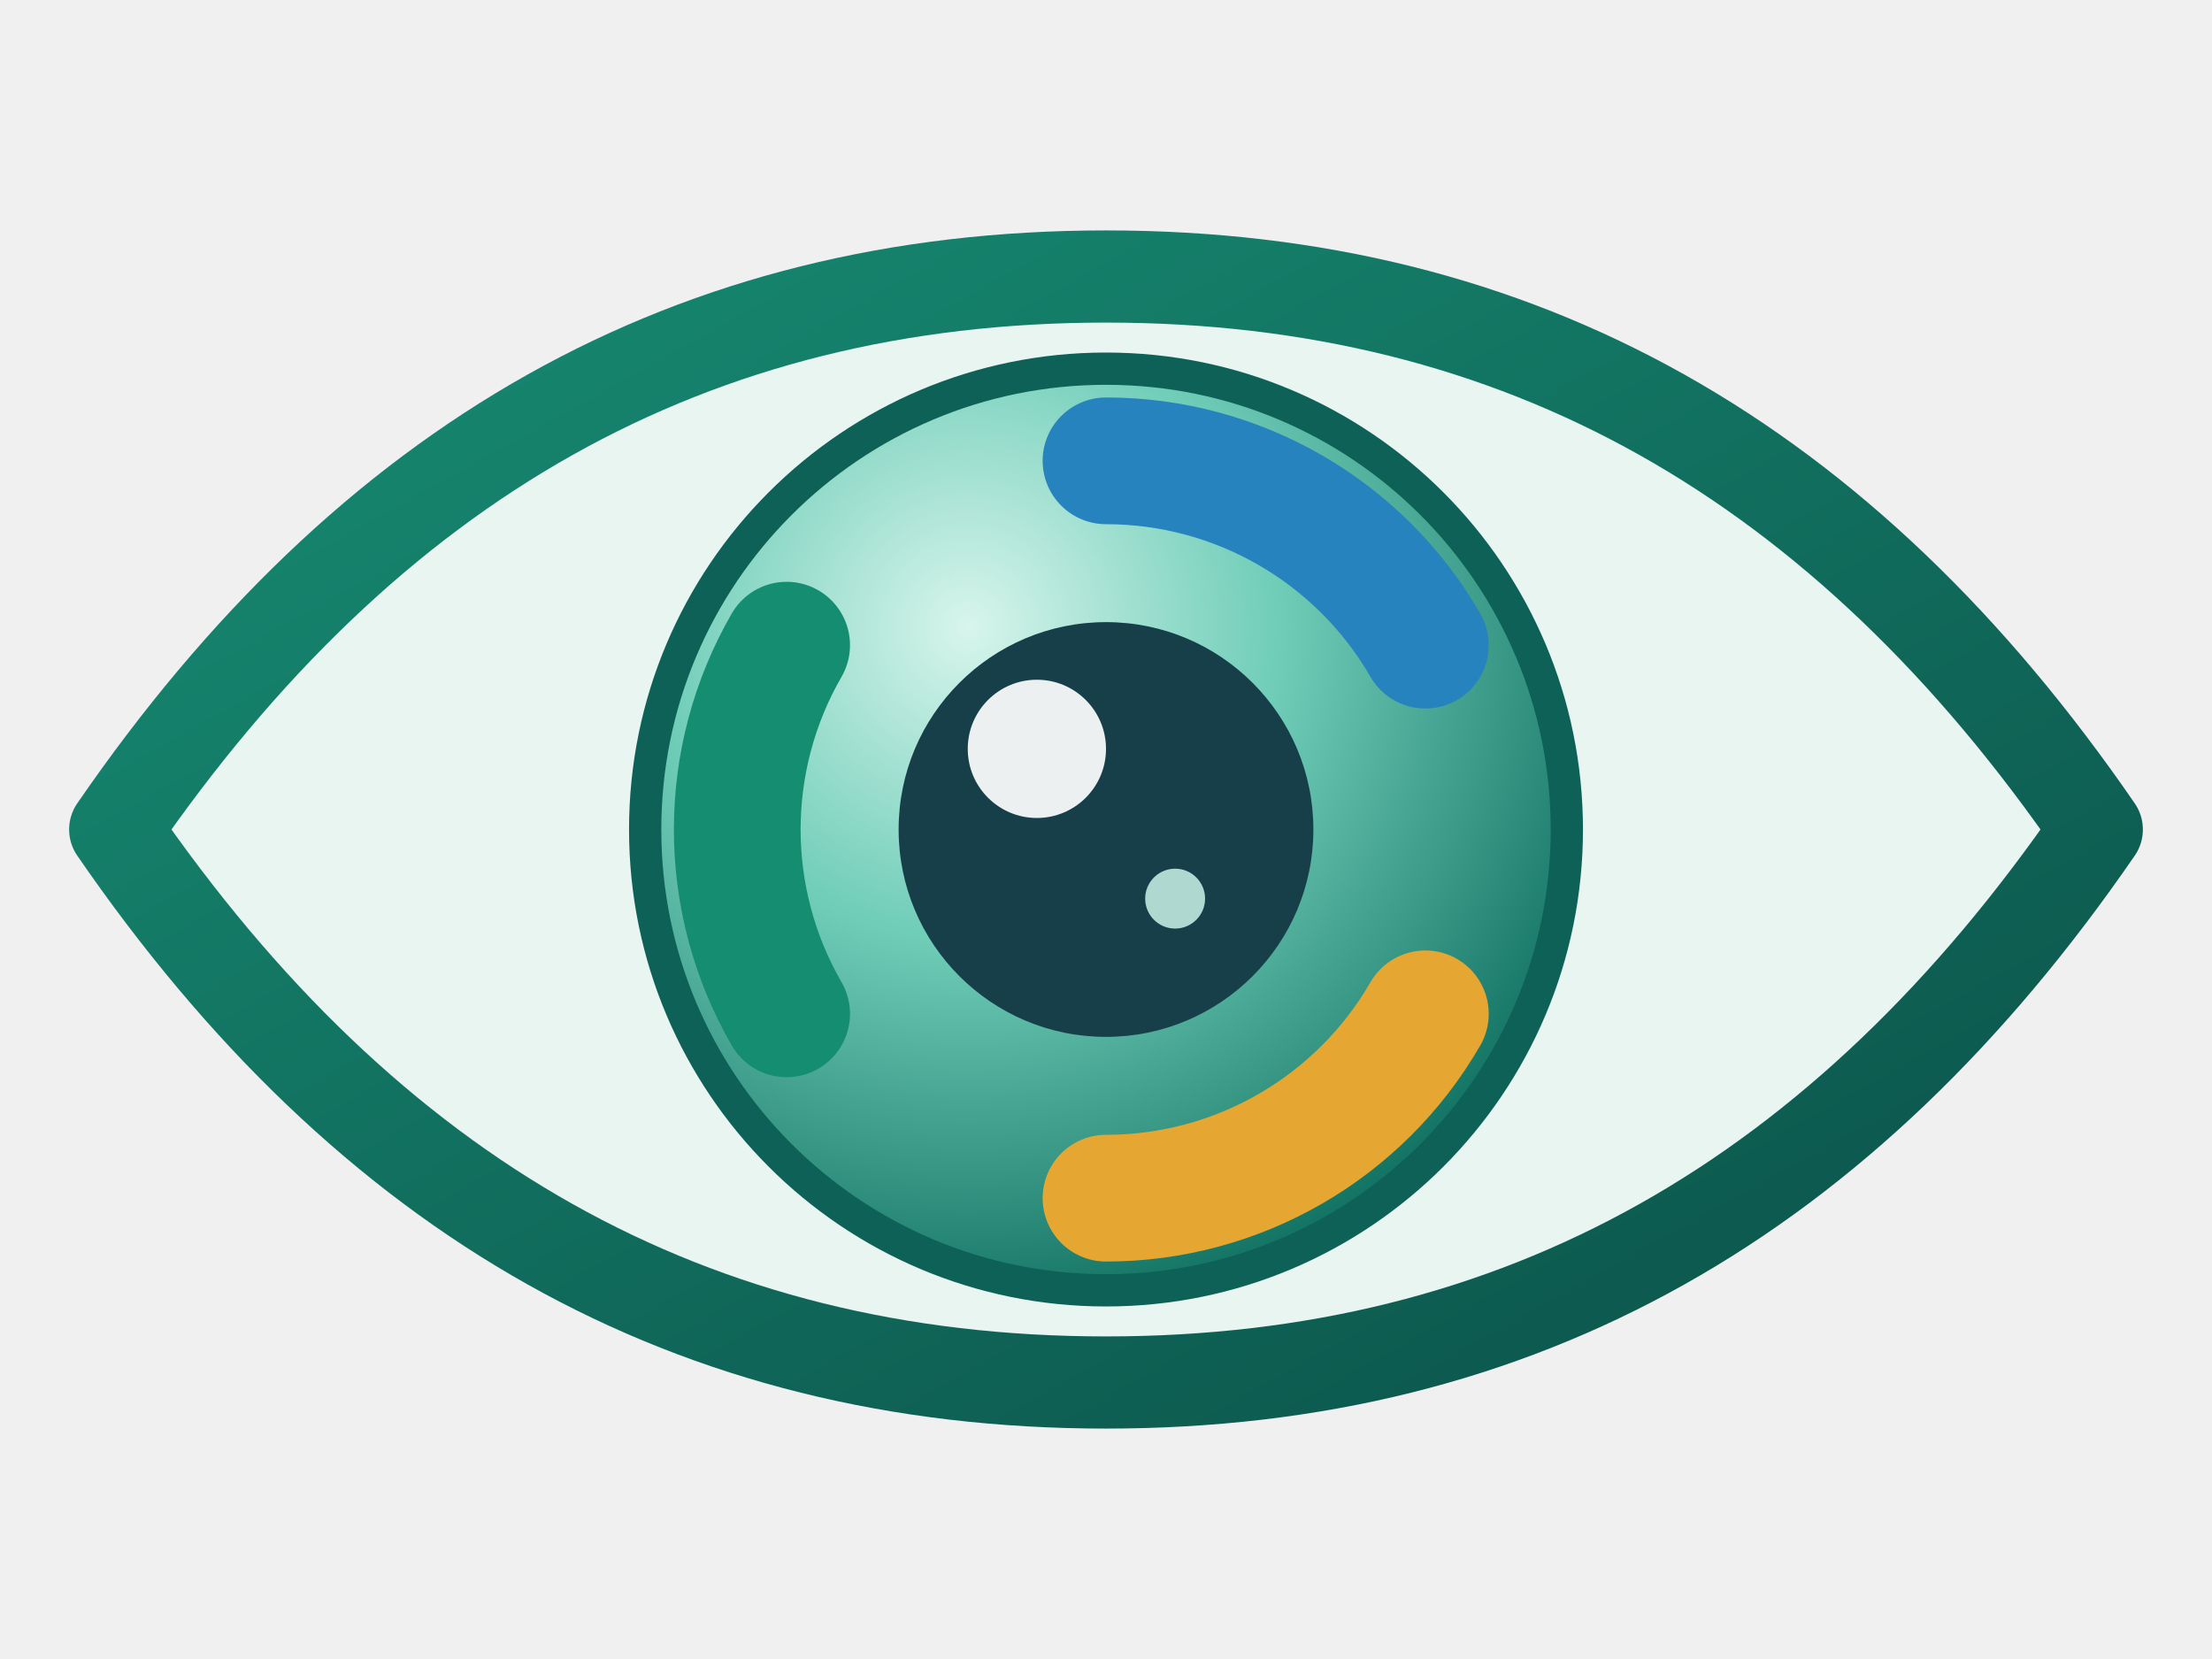
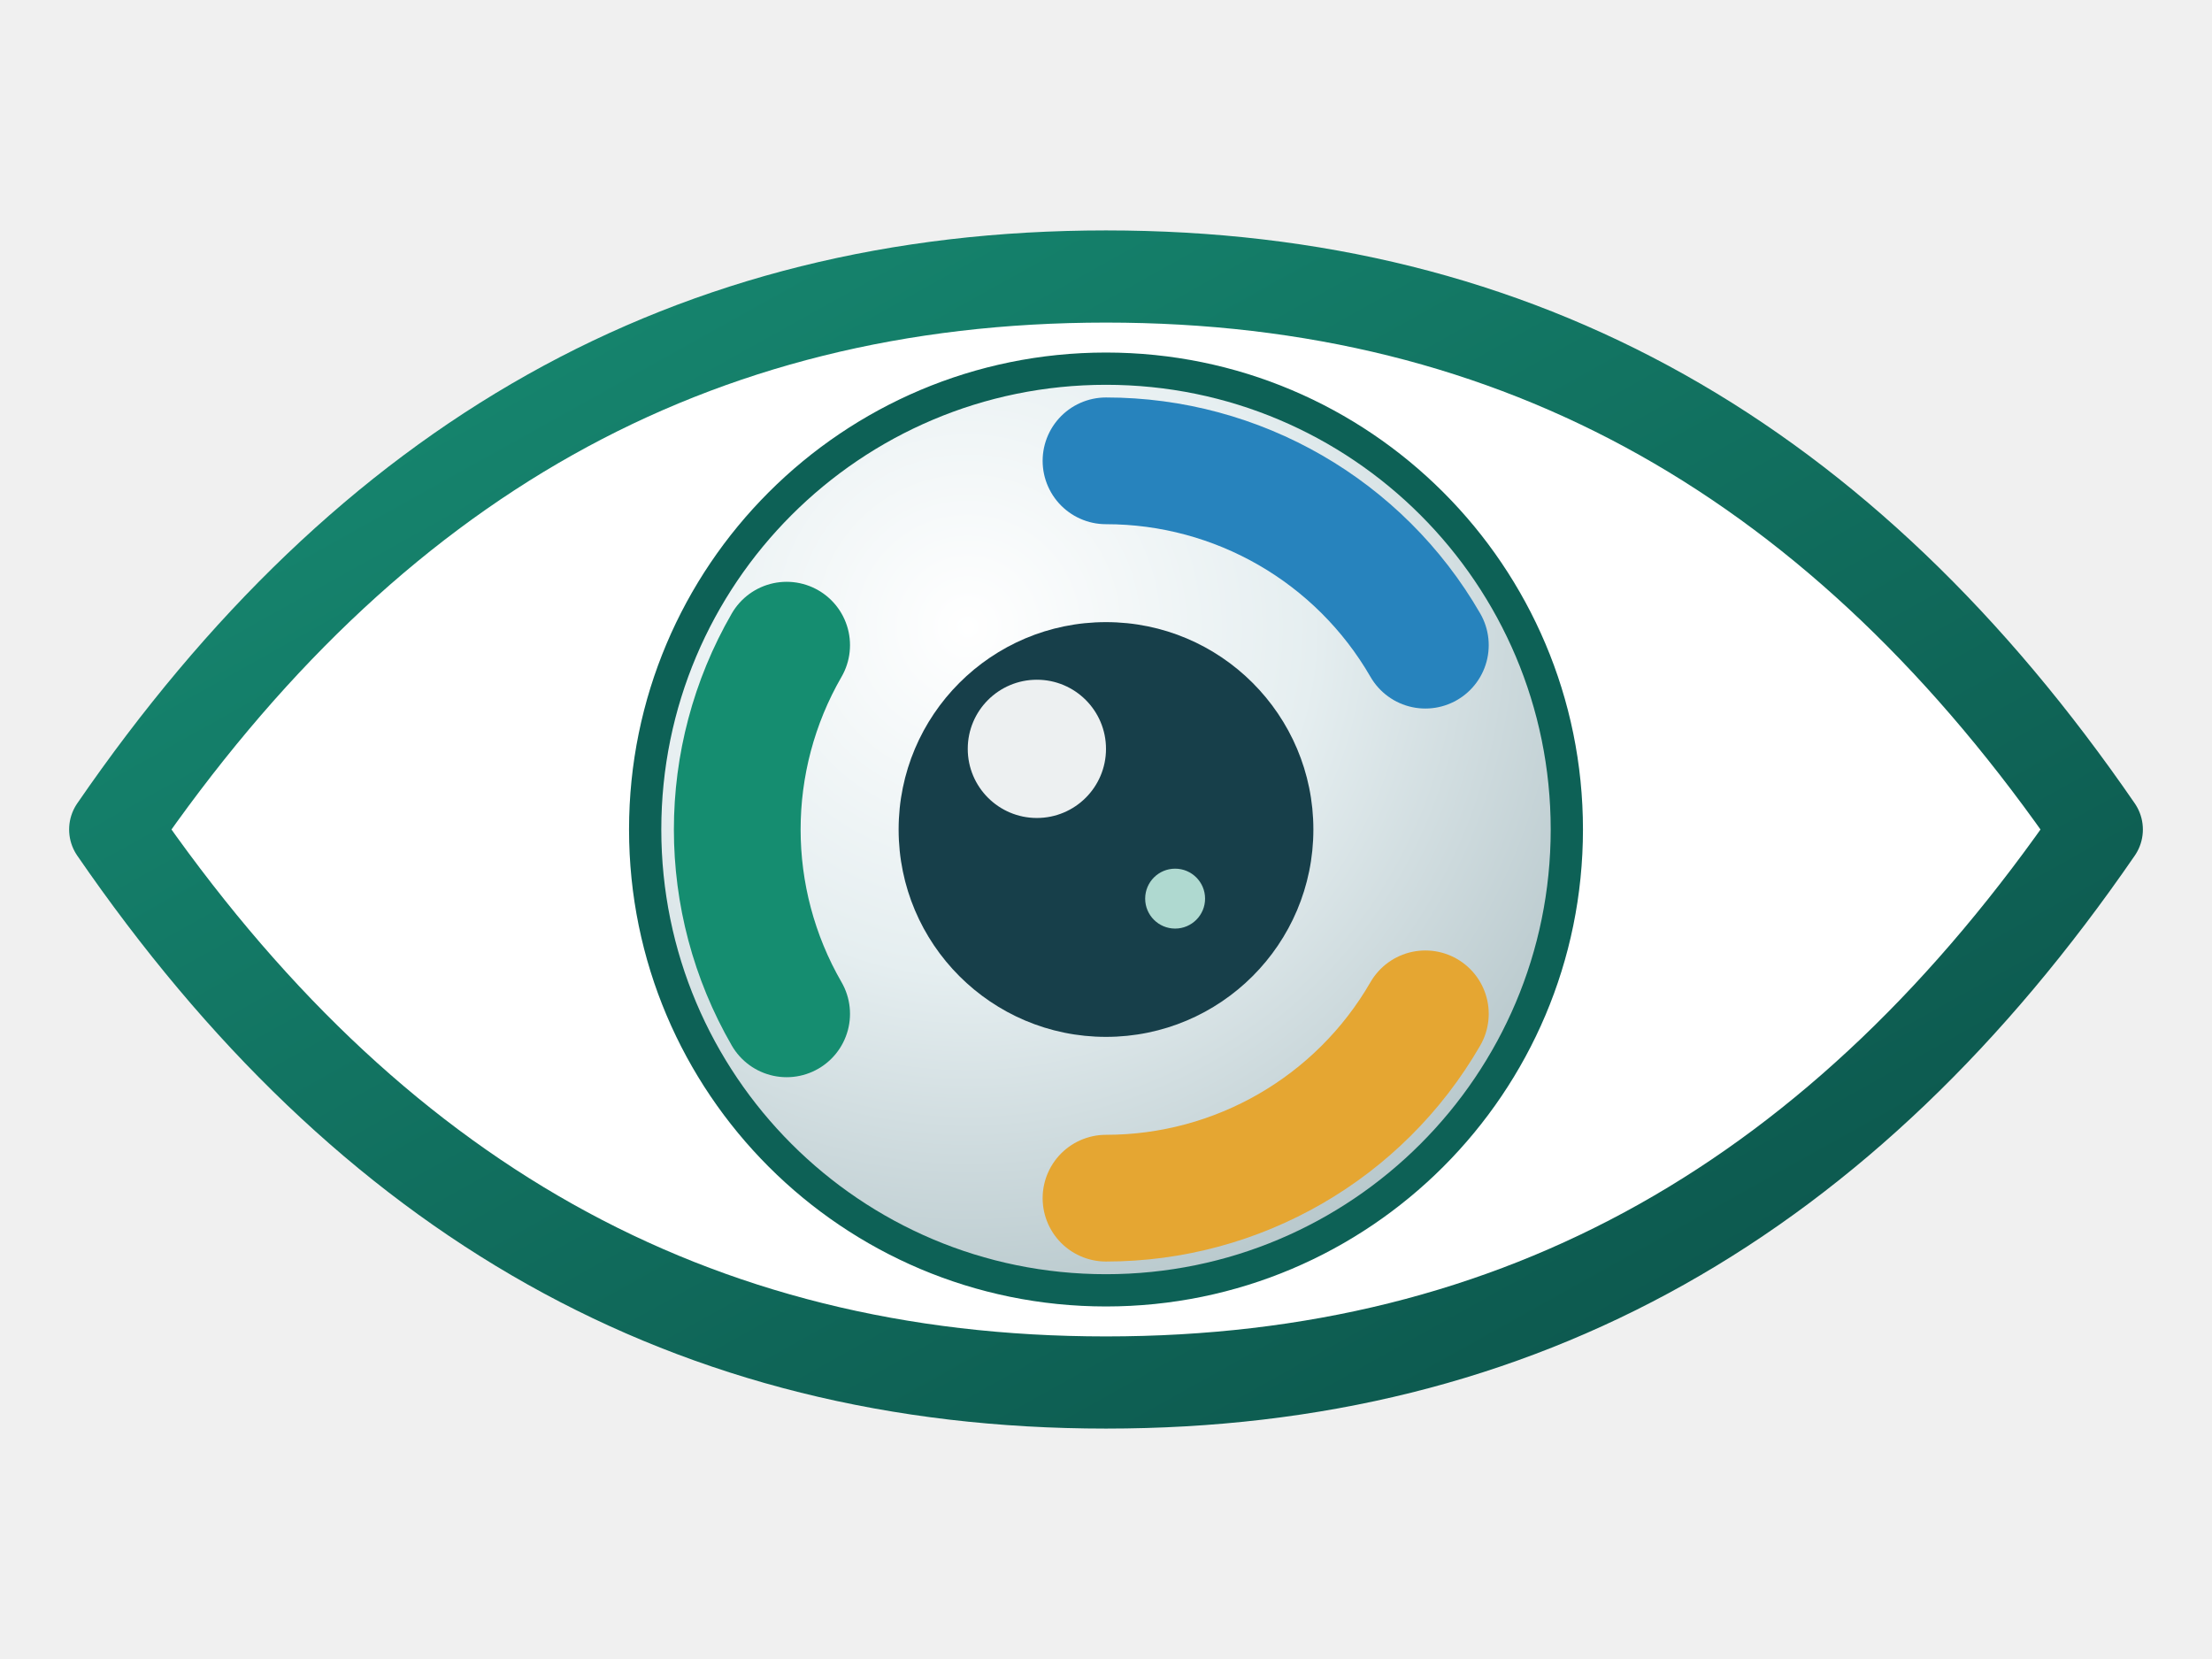
<svg xmlns="http://www.w3.org/2000/svg" viewBox="0 0 96 72" role="img" aria-labelledby="title desc">
  <defs>
    <linearGradient id="eye" x1="0" y1="0" x2="1" y2="1">
      <stop stop-color="#178c73" />
      <stop offset="1" stop-color="#0b5149" />
    </linearGradient>
    <radialGradient id="iris" cx="35%" cy="28%" r="75%">
-       <stop stop-color="#d8f5ec" />
-       <stop offset=".45" stop-color="#6fcdb8" />
-       <stop offset="1" stop-color="#147464" />
+       <stop stop-color="#ffffff" />
+       <stop offset=".5" stop-color="#e5eef0" />
+       <stop offset="1" stop-color="#b9c9cd" />
    </radialGradient>
  </defs>
-   <path d="M5 36C16 20 30 12 48 12s32 8 43 24C80 52 66 60 48 60S16 52 5 36Z" fill="#e8f5f0" stroke="url(#eye)" stroke-width="4" stroke-linejoin="round" />
+   <path d="M5 36C16 20 30 12 48 12s32 8 43 24C80 52 66 60 48 60S16 52 5 36Z" fill="#ffffff" stroke="url(#eye)" stroke-width="4" stroke-linejoin="round" />
  <circle cx="48" cy="36" r="20" fill="url(#iris)" stroke="#0d6156" stroke-width="1.4" />
  <path d="M48 20a16 16 0 0 1 13.86 8" fill="none" stroke="#2783bd" stroke-width="5.5" stroke-linecap="round" />
  <path d="M61.86 44A16 16 0 0 1 48 52" fill="none" stroke="#e5a632" stroke-width="5.5" stroke-linecap="round" />
  <path d="M34.14 44a16 16 0 0 1 0-16" fill="none" stroke="#158d70" stroke-width="5.5" stroke-linecap="round" />
  <circle cx="48" cy="36" r="9" fill="#173f4a" />
  <circle cx="45" cy="32.5" r="3" fill="#fff" opacity=".92" />
  <circle cx="51" cy="39" r="1.3" fill="#d4fff1" opacity=".8" />
</svg>
